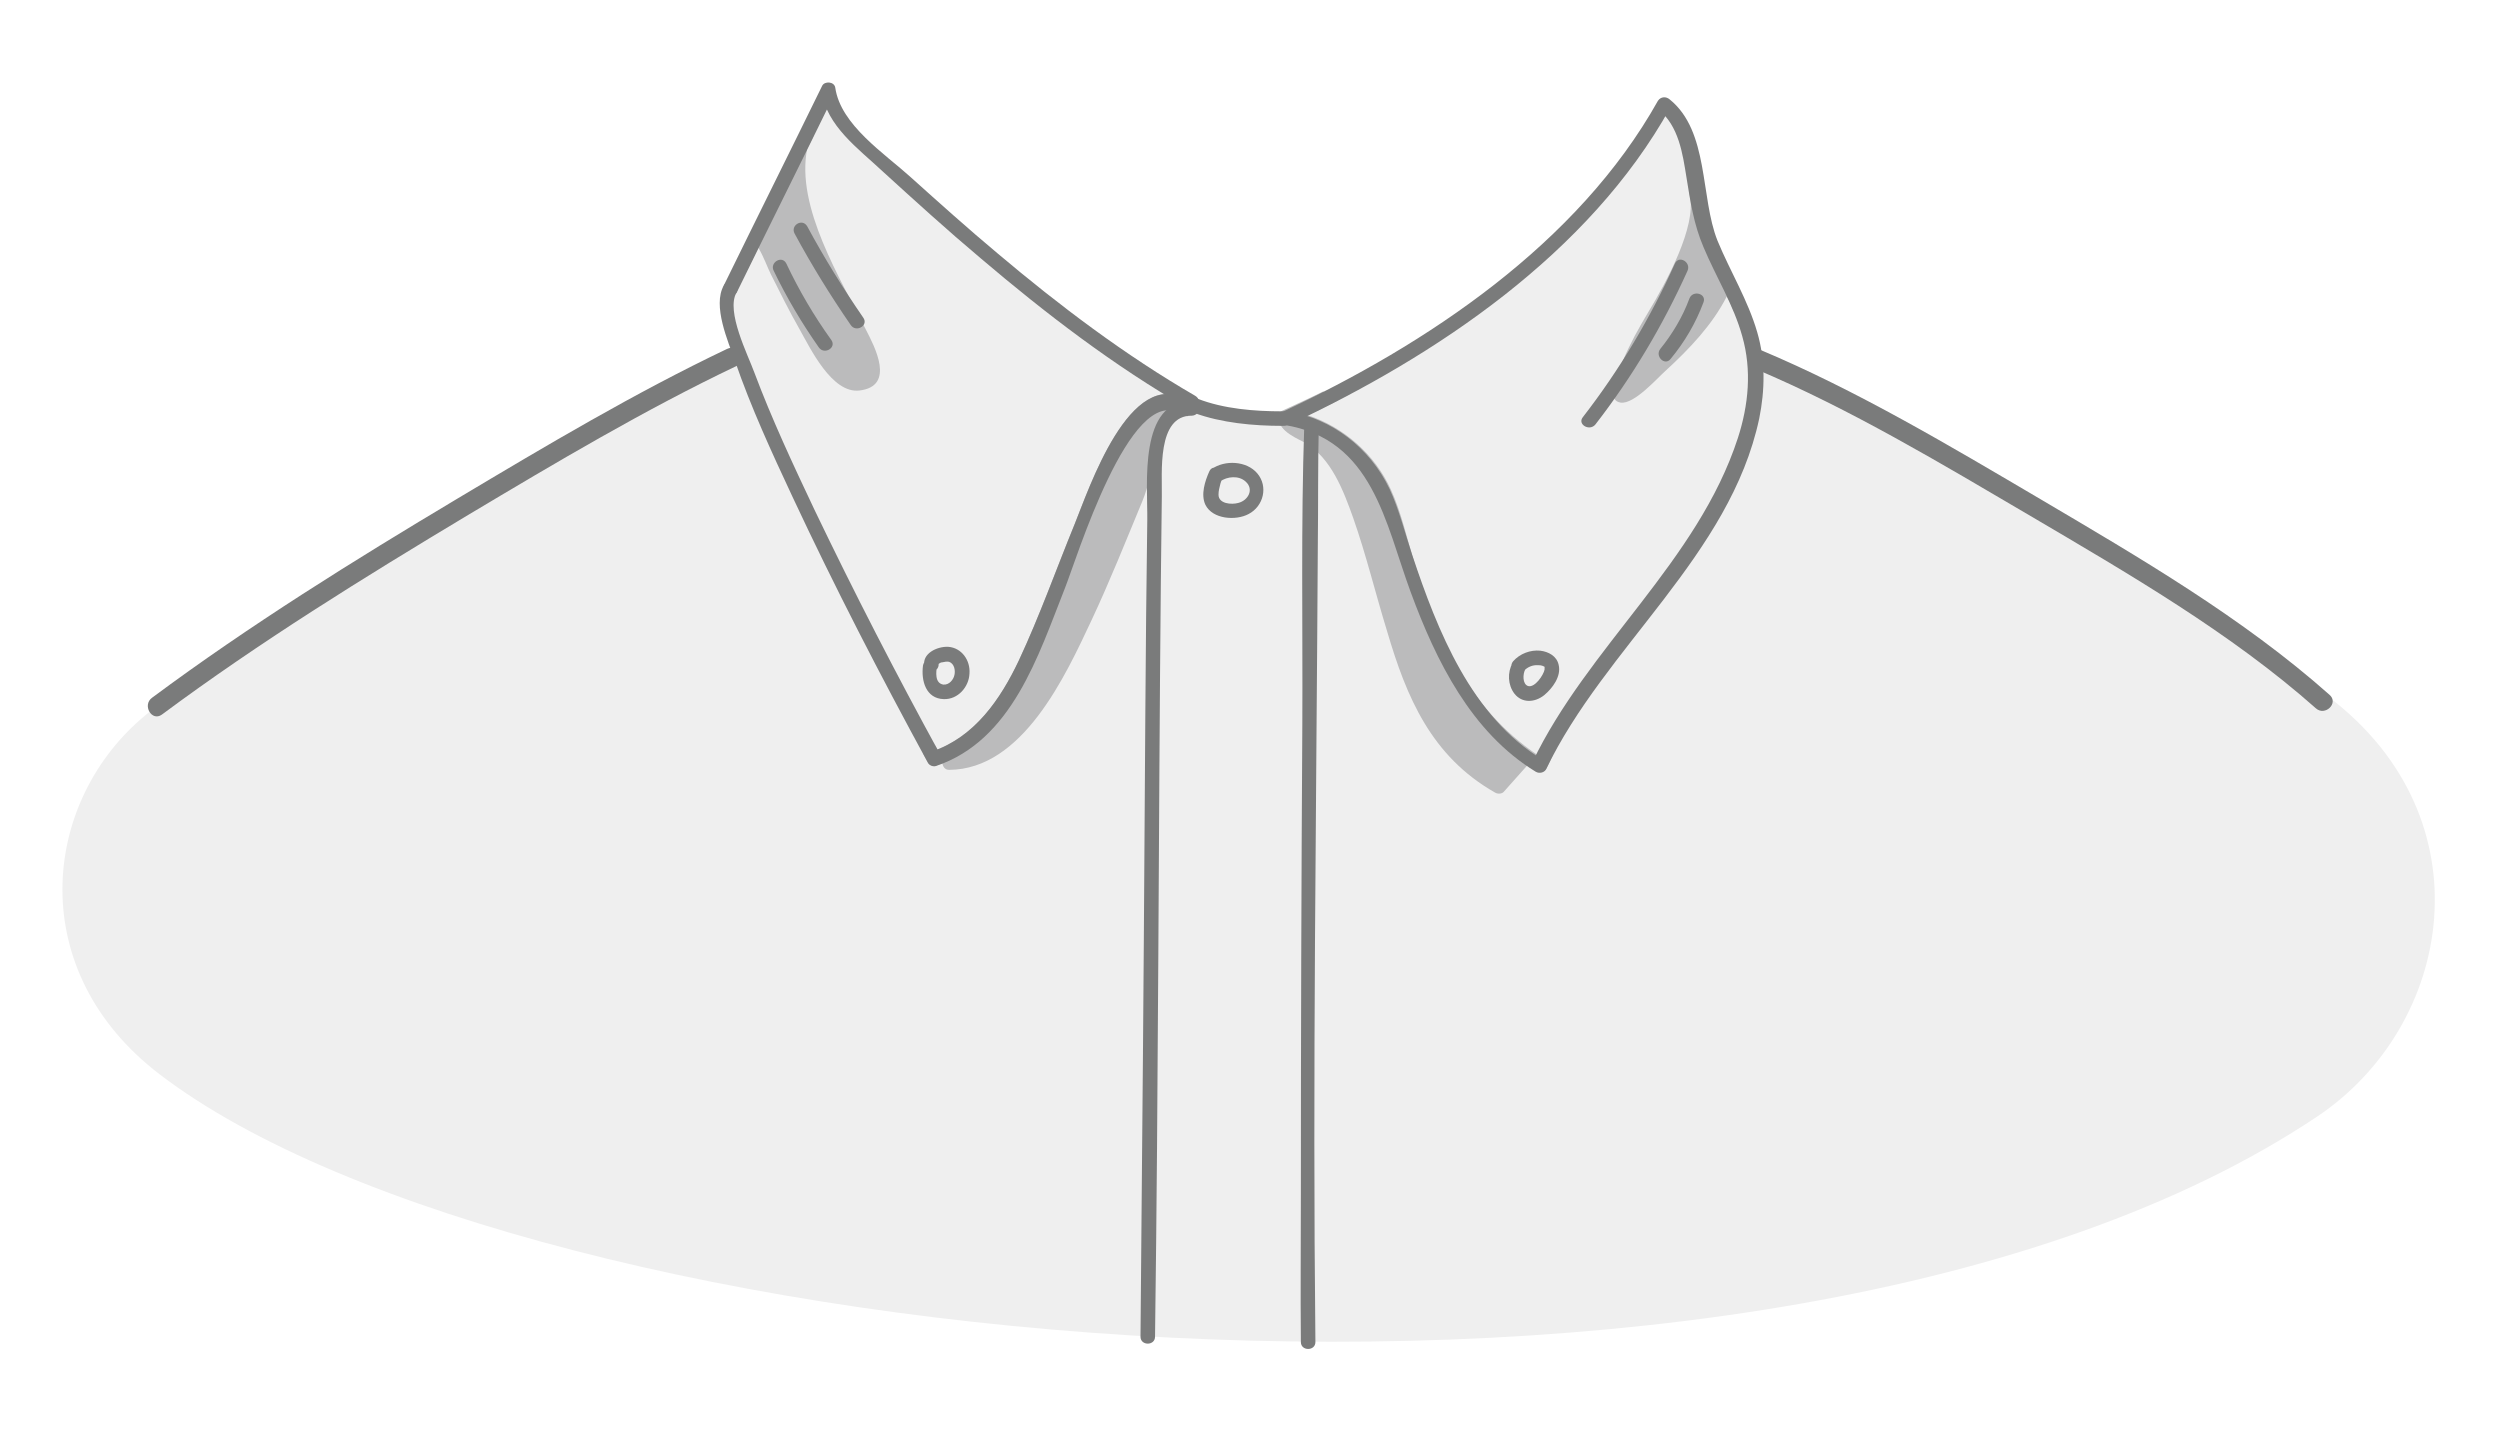
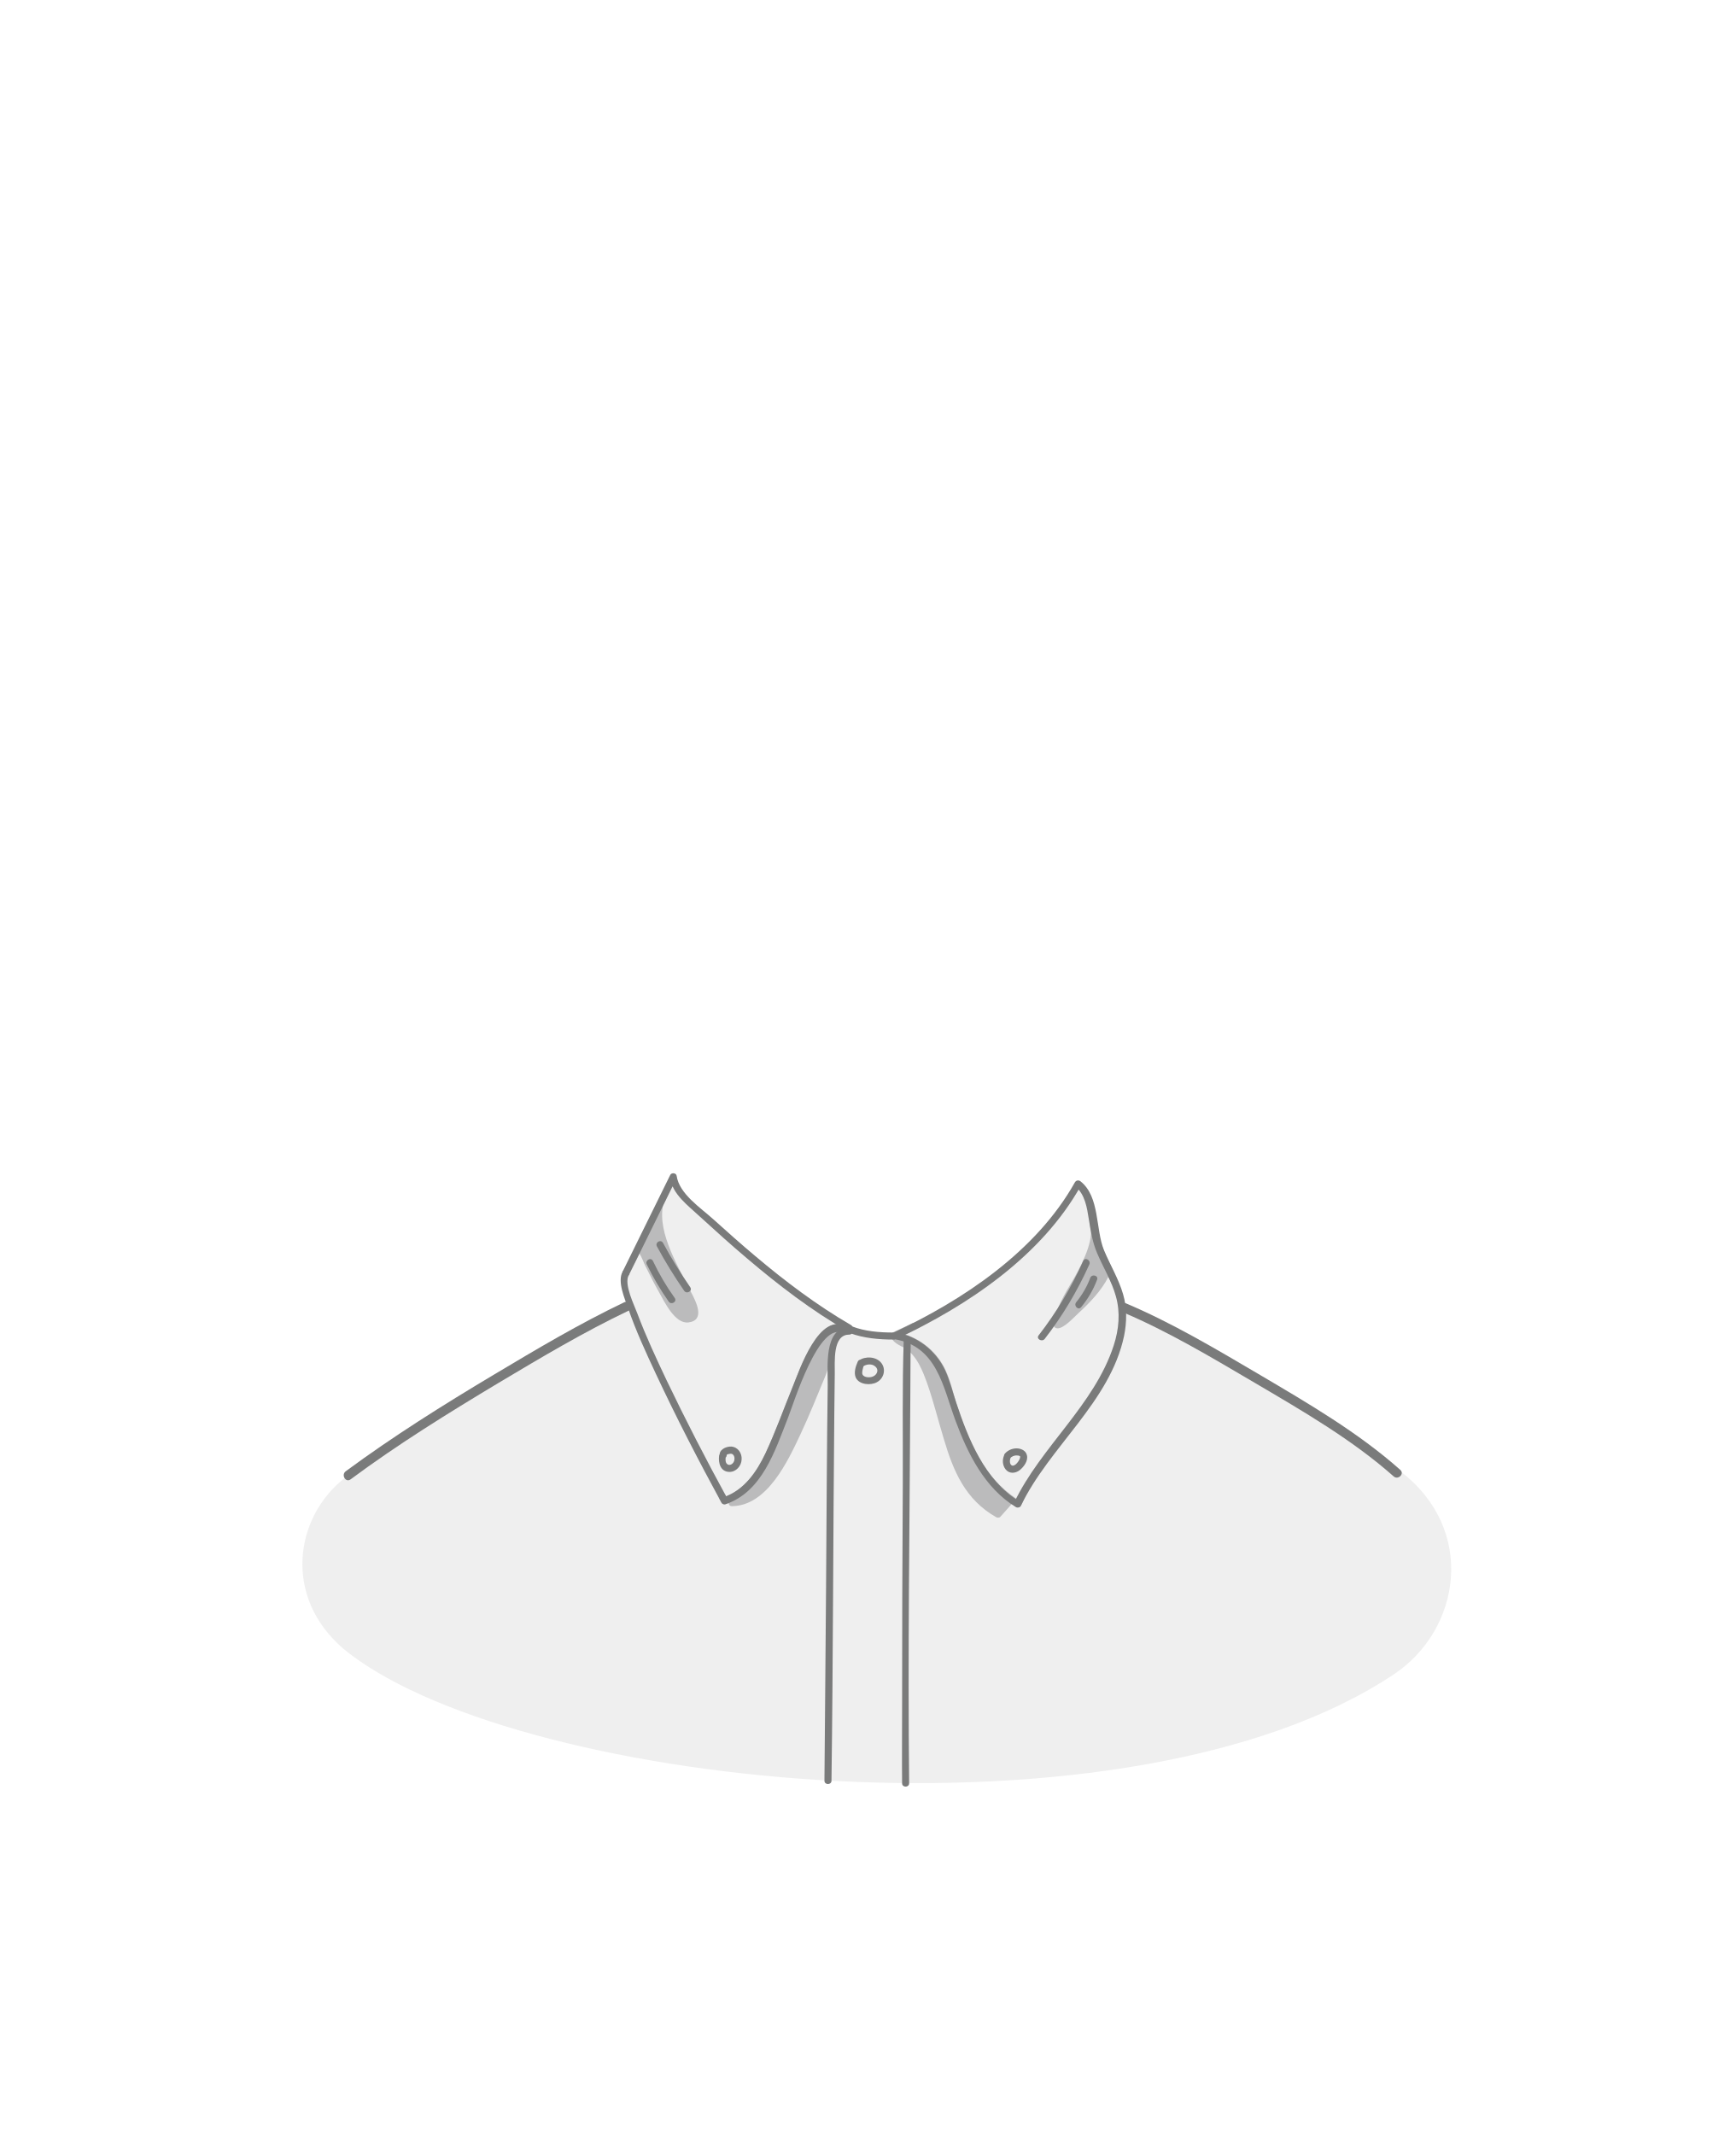
- <svg xmlns="http://www.w3.org/2000/svg" version="1.1" id="Layer_1" x="0px" y="0px" viewBox="0 0 516 297" style="enable-background:new 0 0 516 297;" xml:space="preserve">
+ <svg xmlns="http://www.w3.org/2000/svg" version="1.1" id="Layer_1" x="0px" y="0px" viewBox="0 0 739.6 909.9" style="enable-background:new 0 0 739.6 909.9;" xml:space="preserve">
  <style type="text/css">
	.st0{fill:#EFEFEF;}
	.st1{fill:#BBBBBC;}
	.st2{fill:#7A7B7B;}
</style>
  <g>
-     <path class="st0" d="M480.7,143.9c-9.6-7.3-69.1-46.1-89.9-55.7c-3.7-1.7-27.4-13.7-27.4-13.7s-9.1-15.5-10.9-25.8   c-3-17.7-8.7-27.6-8.7-27.6s-4.3,13.8-21.7,28.3c-23.2,20.1-57,38.3-60.2,37.1c-5.8-2-10.9-0.5-15.1-2.8   c-6.8-3.8-26.1-18.1-34-23.8c-37-28.8-41.9-40.1-41.9-40.1s-17.1,32.2-18,34c-4.3,9-0.8,19-0.8,19L136.9,82   c0,0-72.7,35.8-107.8,66.4c-20.6,17.9-23.9,52.1,3.8,73.3c75.6,57.9,332.5,84.2,445.3,8.8C506.4,211.7,513.7,169,480.7,143.9z" />
+     <path class="st0" d="M596.7,626.9c-9.6-7.3-69.1-46.1-89.9-55.7c-3.7-1.7-27.4-13.7-27.4-13.7s-9.1-15.5-10.9-25.8   c-3-17.7-8.7-27.6-8.7-27.6s-4.3,13.8-21.7,28.3c-23.2,20.1-57,38.3-60.2,37.1c-5.8-2-10.9-0.5-15.1-2.8   c-6.8-3.8-26.1-18.1-34-23.8c-37-28.8-41.9-40.1-41.9-40.1s-17.1,32.2-18,34c-4.3,9-0.8,19-0.8,19l-15.2,9.2   c0,0-72.7,35.8-107.8,66.4c-20.6,17.9-23.9,52.1,3.8,73.3c75.6,57.9,332.5,84.2,445.3,8.8C622.4,694.7,629.7,652,596.7,626.9z" />
    <g>
-       <path class="st1" d="M318.7,155.1c-0.3-0.2-0.6-0.4-0.8-0.6c-0.2,0.4-0.4,0.8-0.6,1.3c-14.1-9.5-20.4-24-25.3-39.5    c-1.6-5-2.7-10.4-4.9-15.2c-3.3-7.3-9.7-12.9-17.2-15.4c2.2-1.1,4.5-2.1,6.7-3.3c-1.2-0.5-2.3-1-3.5-1.6c-2.8,1.4-5.7,2.7-8.5,4    c-0.7,0.3-0.9,0.9-0.7,1.5c0,2.8,4.3,4.4,5.5,5.1c5.4,3.2,7.9,9.9,9.9,15.5c2.7,7.7,4.6,15.6,7,23.4c4,13.6,9.1,25.8,22.3,33.3    c0.5,0.3,1.4,0.3,1.8-0.2c1.6-1.8,3.3-3.7,4.9-5.5c0.6,0.4,1.2,0.8,1.8,1.2c0.6,0.4,1.7,0.2,2.1-0.5c0.4-0.9,0.9-1.8,1.3-2.7    C319.9,155.8,319.3,155.5,318.7,155.1z" />
-       <path class="st1" d="M245.2,82.6c-12-7.3-20.5,18.5-23.4,25.6c-3.8,9.3-7.2,18.9-11.5,28.1c-3.6,7.7-8.6,15.1-16.8,18.4    c-0.2-0.3-0.4-0.7-0.6-1c-0.6,0.7-1.4,1.3-2.4,1.8c0.3,0.6,0.7,1.2,1,1.8c0.3,0.6,1.1,0.9,1.7,0.7c0.5-0.2,0.9-0.3,1.3-0.5    c0.1,0.7,0.5,1.4,1.4,1.4c15.2-0.1,24-19.4,29.4-30.9c3.8-8.1,7.1-16.4,10.5-24.6c2.4-5.7,4.1-19.5,9.2-17.5    c0.4,0.1,0.4-0.6,0.4-0.9C246.1,84.2,246.1,83.1,245.2,82.6z" />
+       <path class="st1" d="M434.7,638.1c-0.3-0.2-0.6-0.4-0.8-0.6c-0.2,0.4-0.4,0.8-0.6,1.3c-14.1-9.5-20.4-24-25.3-39.5    c-1.6-5-2.7-10.4-4.9-15.2c-3.3-7.3-9.7-12.9-17.2-15.4c2.2-1.1,4.5-2.1,6.7-3.3c-1.2-0.5-2.3-1-3.5-1.6c-2.8,1.4-5.7,2.7-8.5,4    c-0.7,0.3-0.9,0.9-0.7,1.5c0,2.8,4.3,4.4,5.5,5.1c5.4,3.2,7.9,9.9,9.9,15.5c2.7,7.7,4.6,15.6,7,23.4c4,13.6,9.1,25.8,22.3,33.3    c0.5,0.3,1.4,0.3,1.8-0.2c1.6-1.8,3.3-3.7,4.9-5.5c0.6,0.4,1.2,0.8,1.8,1.2c0.6,0.4,1.7,0.2,2.1-0.5c0.4-0.9,0.9-1.8,1.3-2.7    C435.9,638.8,435.3,638.5,434.7,638.1z" />
+       <path class="st1" d="M361.2,565.6c-12-7.3-20.5,18.5-23.4,25.6c-3.8,9.3-7.2,18.9-11.5,28.1c-3.6,7.7-8.6,15.1-16.8,18.4    c-0.2-0.3-0.4-0.7-0.6-1c-0.6,0.7-1.4,1.3-2.4,1.8c0.3,0.6,0.7,1.2,1,1.8c0.3,0.6,1.1,0.9,1.7,0.7c0.5-0.2,0.9-0.3,1.3-0.5    c0.1,0.7,0.5,1.4,1.4,1.4c15.2-0.1,24-19.4,29.4-30.9c3.8-8.1,7.1-16.4,10.5-24.6c2.4-5.7,4.1-19.5,9.2-17.5    c0.4,0.1,0.4-0.6,0.4-0.9C362.1,567.2,362.1,566.1,361.2,565.6z" />
      <g>
-         <path class="st1" d="M358,64.6c-0.1-1.2,0.2-2.5,0.9-3.5c0,0.1,0,0.1-0.1,0.1c0.1-0.3,0.3-0.7,0.4-1c0,0,0,0,0,0     c-2.6-5.5-5.5-10.9-6.9-16.9c-0.4-1.8-0.7-3.6-1.1-5.4c-1.2-0.3-2.3-4.8-3.3-5.6c0,0,0,0,0,0c0.5,0.5,0.9,0.7,1.2,0.9     c0.5,0,0.7,0.5,0,0l0,0c-0.3,0-0.7-0.1-1-0.1c0.2,1.1,0.5,6.3,0.7,7.4c1.3,6.3-4.7,17.5-8.7,24.1c-1.9,3.2-3.7,6.4-5.1,9.8     c-0.8,1.9-2.5,5.5-1.9,7.6c0.2,0.7,0.8,1,1.4,1.1c2.8,0.4,7.6-5.1,9.3-6.6c4.8-4.4,9.6-9.4,12.6-15.3     C357.1,62.4,357.6,63.5,358,64.6z" />
-         <path class="st1" d="M178.7,68c-5.2-10.5-14.5-25.2-12.1-37.3c0.5-1,1-1.9,1.4-2.9c-0.4-0.4-0.8-0.9-1.2-1.4     c-0.3-0.5-12.9,26.8-12.7,27.8c0.1,0.5,0.1,0.9,0.2,1.4c0.7-1.5,1.5-3,2.2-4.5c1.1,1.8,1.9,4.1,2.6,5.5c1.9,3.8,3.8,7.6,5.9,11.3     c2.2,3.9,6.7,13.4,12.4,12.7C184.9,79.7,180.5,71.5,178.7,68z" />
+         <path class="st1" d="M474,547.6c-0.1-1.2,0.2-2.5,0.9-3.5c0,0.1,0,0.1-0.1,0.1c0.1-0.3,0.3-0.7,0.4-1c0,0,0,0,0,0     c-2.6-5.5-5.5-10.9-6.9-16.9c-0.4-1.8-0.7-3.6-1.1-5.4c-1.2-0.3-2.3-4.8-3.3-5.6c0,0,0,0,0,0c0.5,0.5,0.9,0.7,1.2,0.9     c0.5,0,0.7,0.5,0,0l0,0c-0.3,0-0.7-0.1-1-0.1c0.2,1.1,0.5,6.3,0.7,7.4c1.3,6.3-4.7,17.5-8.7,24.1c-1.9,3.2-3.7,6.4-5.1,9.8     c-0.8,1.9-2.5,5.5-1.9,7.6c0.2,0.7,0.8,1,1.4,1.1c2.8,0.4,7.6-5.1,9.3-6.6c4.8-4.4,9.6-9.4,12.6-15.3     C473.1,545.4,473.6,546.5,474,547.6z" />
+         <path class="st1" d="M294.7,551c-5.2-10.5-14.5-25.2-12.1-37.3c0.5-1,1-1.9,1.4-2.9c-0.4-0.4-0.8-0.9-1.2-1.4     c-0.3-0.5-12.9,26.8-12.7,27.8c0.1,0.5,0.1,0.9,0.2,1.4c0.7-1.5,1.5-3,2.2-4.5c1.1,1.8,1.9,4.1,2.6,5.5c1.9,3.8,3.8,7.6,5.9,11.3     c2.2,3.9,6.7,13.4,12.4,12.7C300.9,562.7,296.5,554.5,294.7,551z" />
      </g>
    </g>
    <g>
      <g>
        <g>
-           <g>
-             <path class="st2" d="M362.2,76.1c19.7,8.3,38.5,19.6,56.9,30.4c20.2,11.9,41.3,24.1,58.9,39.7c1.9,1.7,4.8-1.1,2.8-2.8       c-17.9-15.9-39.2-28.3-59.7-40.4c-18.7-11-37.8-22.4-57.8-30.8C360.9,71.3,359.9,75.1,362.2,76.1L362.2,76.1z" />
-           </g>
+           <path class="st2" d="M478.2,559.1c19.7,8.3,38.5,19.6,56.9,30.4c20.2,11.9,41.3,24.1,58.9,39.7c1.9,1.7,4.8-1.1,2.8-2.8      c-17.9-15.9-39.2-28.3-59.7-40.4c-18.7-11-37.8-22.4-57.8-30.8C476.9,554.3,475.9,558.1,478.2,559.1L478.2,559.1z" />
        </g>
        <g>
-           <g>
-             <path class="st2" d="M33.4,147.5c20.2-15,41.7-28.3,63.2-41.2c18.1-10.8,36.4-21.7,55.5-30.8c2.3-1.1,0.3-4.6-2-3.5       c-19.1,9.1-37.4,20-55.5,30.8C73,115.7,51.6,129,31.4,144C29.3,145.5,31.3,149,33.4,147.5L33.4,147.5z" />
-           </g>
+           <path class="st2" d="M149.4,630.5c20.2-15,41.7-28.3,63.2-41.2c18.1-10.8,36.4-21.7,55.5-30.8c2.3-1.1,0.3-4.6-2-3.5      c-19.1,9.1-37.4,20-55.5,30.8c-21.6,12.9-43,26.3-63.2,41.2C145.3,628.5,147.3,632,149.4,630.5L149.4,630.5z" />
        </g>
      </g>
      <g>
-         <g>
-           <path class="st2" d="M265,87.7c18.4,2.9,20.9,20.3,26.2,34.6c5.2,14.1,12.5,28.9,25.8,37c0.7,0.4,1.7,0.2,2.1-0.5      c12.1-25.2,38-44.2,44-72.4c1.2-5.9,1.3-12-0.4-17.8c-1.9-6.6-5.6-12.6-8.2-18.9c-3.6-9-1.7-22.6-9.9-29.2      c-0.7-0.6-1.8-0.6-2.4,0.3c-16.5,29.5-47.7,50.3-77.7,64.3c-1.7,0.8-0.2,3.4,1.5,2.6c30.4-14.2,62-35.4,78.7-65.4      c-0.8,0.1-1.6,0.2-2.4,0.3c4.2,3.4,5,9.1,5.8,14.1c0.8,5,1.5,9.6,3.5,14.3c2.6,6.2,6.2,11.9,8,18.4c2,7,1.3,14.2-0.9,21      c-8.3,25.5-31,43.1-42.4,66.9c0.7-0.2,1.4-0.4,2.1-0.5c-14.7-8.9-21.7-26.6-26.9-42.2c-1.5-4.5-2.7-9.4-4.7-13.7      c-4-8.4-11.9-14.6-21.1-16C263.9,84.5,263.1,87.4,265,87.7L265,87.7z" />
-         </g>
+         <path class="st2" d="M381,570.7c18.4,2.9,20.9,20.3,26.2,34.6c5.2,14.1,12.5,28.9,25.8,37c0.7,0.4,1.7,0.2,2.1-0.5     c12.1-25.2,38-44.2,44-72.4c1.2-5.9,1.3-12-0.4-17.8c-1.9-6.6-5.6-12.6-8.2-18.9c-3.6-9-1.7-22.6-9.9-29.2     c-0.7-0.6-1.8-0.6-2.4,0.3c-16.5,29.5-47.7,50.3-77.7,64.3c-1.7,0.8-0.2,3.4,1.5,2.6c30.4-14.2,62-35.4,78.7-65.4     c-0.8,0.1-1.6,0.2-2.4,0.3c4.2,3.4,5,9.1,5.8,14.1c0.8,5,1.5,9.6,3.5,14.3c2.6,6.2,6.2,11.9,8,18.4c2,7,1.3,14.2-0.9,21     c-8.3,25.5-31,43.1-42.4,66.9c0.7-0.2,1.4-0.4,2.1-0.5c-14.7-8.9-21.7-26.6-26.9-42.2c-1.5-4.5-2.7-9.4-4.7-13.7     c-4-8.4-11.9-14.6-21.1-16C379.9,567.5,379.1,570.4,381,570.7L381,570.7z" />
      </g>
      <g>
-         <g>
-           <path class="st2" d="M264.7,84.9c-5.8,0-12.1-0.5-17.5-2.6c-1.8-0.7-2.6,2.2-0.8,2.9c5.7,2.1,12.3,2.7,18.3,2.7      C266.7,87.9,266.7,84.9,264.7,84.9L264.7,84.9z" />
-         </g>
+         <path class="st2" d="M380.7,567.9c-5.8,0-12.1-0.5-17.5-2.6c-1.8-0.7-2.6,2.2-0.8,2.9c5.7,2.1,12.3,2.7,18.3,2.7     C382.7,570.9,382.7,567.9,380.7,567.9L380.7,567.9z" />
      </g>
      <g>
-         <g>
-           <path class="st2" d="M245.2,82.6c-12-7.3-20.5,18.5-23.4,25.6c-3.8,9.3-7.2,18.9-11.5,28.1c-3.8,8-9.1,15.8-17.9,18.8      c0.6,0.2,1.1,0.5,1.7,0.7c-9.1-16.6-17.8-33.5-26-50.6c-4.4-9.3-8.8-18.7-12.4-28.3c-1.3-3.6-5.9-12.6-3.7-16.5      c1-1.7-1.6-3.2-2.6-1.5c-2.4,4.2,0.9,11.6,2.3,15.6c3.3,9.6,7.6,18.9,11.9,28.1c8.7,18.6,18.1,36.8,27.9,54.8      c0.3,0.6,1.1,0.9,1.7,0.7c15.7-5.3,21.1-22.8,26.6-36.7c2.3-5.7,13.4-42.3,23.8-36C245.3,86.2,246.9,83.6,245.2,82.6L245.2,82.6      z" />
-         </g>
+         <path class="st2" d="M361.2,565.6c-12-7.3-20.5,18.5-23.4,25.6c-3.8,9.3-7.2,18.9-11.5,28.1c-3.8,8-9.1,15.8-17.9,18.8     c0.6,0.2,1.1,0.5,1.7,0.7c-9.1-16.6-17.8-33.5-26-50.6c-4.4-9.3-8.8-18.7-12.4-28.3c-1.3-3.6-5.9-12.6-3.7-16.5     c1-1.7-1.6-3.2-2.6-1.5c-2.4,4.2,0.9,11.6,2.3,15.6c3.3,9.6,7.6,18.9,11.9,28.1c8.7,18.6,18.1,36.8,27.9,54.8     c0.3,0.6,1.1,0.9,1.7,0.7c15.7-5.3,21.1-22.8,26.6-36.7c2.3-5.7,13.4-42.3,23.8-36C361.3,569.2,362.9,566.6,361.2,565.6     L361.2,565.6z" />
      </g>
      <g>
-         <g>
-           <path class="st2" d="M152.1,60.3c6.7-13.7,13.5-27.3,20.2-41c-0.9-0.1-1.8-0.2-2.7-0.4c1,7.1,7.6,11.8,12.5,16.4      c6.7,6.1,13.4,12.2,20.3,18c13.4,11.4,27.5,22.2,42.8,31c1.7,1,3.2-1.6,1.5-2.6c-14.5-8.4-28-18.6-40.8-29.4      c-6.1-5.1-12-10.4-17.9-15.7c-5.4-4.9-14.5-10.8-15.6-18.5c-0.2-1.3-2.2-1.4-2.7-0.4c-6.7,13.7-13.5,27.3-20.2,41      C148.6,60.5,151.2,62,152.1,60.3L152.1,60.3z" />
-         </g>
+         <path class="st2" d="M268.1,543.3c6.7-13.7,13.5-27.3,20.2-41c-0.9-0.1-1.8-0.2-2.7-0.4c1,7.1,7.6,11.8,12.5,16.4     c6.7,6.1,13.4,12.2,20.3,18c13.4,11.4,27.5,22.2,42.8,31c1.7,1,3.2-1.6,1.5-2.6c-14.5-8.4-28-18.6-40.8-29.4     c-6.1-5.1-12-10.4-17.9-15.7c-5.4-4.9-14.5-10.8-15.6-18.5c-0.2-1.3-2.2-1.4-2.7-0.4c-6.7,13.7-13.5,27.3-20.2,41     C264.6,543.5,267.2,545,268.1,543.3L268.1,543.3z" />
      </g>
      <g>
-         <g>
-           <path class="st2" d="M246.1,82.7c-11.2-0.1-9.2,17.4-9.3,24.6c-0.2,13.2-0.3,26.3-0.4,39.5c-0.2,31.4-0.4,62.8-0.7,94.2      c-0.1,11.6-0.2,23.3-0.3,34.9c0,1.9,3,1.9,3,0c0.7-52,0.7-104,1.2-156c0.1-5.8,0.1-11.6,0.2-17.4c0.1-4.8-1.1-16.8,6.2-16.7      C248,85.7,248,82.7,246.1,82.7L246.1,82.7z" />
-         </g>
+         <path class="st2" d="M362.1,565.7c-11.2-0.1-9.2,17.4-9.3,24.6c-0.2,13.2-0.3,26.3-0.4,39.5c-0.2,31.4-0.4,62.8-0.7,94.2     c-0.1,11.6-0.2,23.3-0.3,34.9c0,1.9,3,1.9,3,0c0.7-52,0.7-104,1.2-156c0.1-5.8,0.1-11.6,0.2-17.4c0.1-4.8-1.1-16.8,6.2-16.7     C364,568.7,364,565.7,362.1,565.7L362.1,565.7z" />
      </g>
      <g>
-         <g>
-           <path class="st2" d="M271.5,277c-0.6-54.9,0.2-109.8,0.5-164.7c0.1-8.2,0-16.4,0.2-24.5c0.1-1.9-2.9-1.9-3,0      c-0.7,20.5-0.3,41.1-0.4,61.7c-0.2,32.3-0.3,64.7-0.3,97c0,10.2-0.1,20.4,0,30.5C268.5,278.9,271.5,278.9,271.5,277L271.5,277z" />
-         </g>
+         <path class="st2" d="M387.5,760c-0.6-54.9,0.2-109.8,0.5-164.7c0.1-8.2,0-16.4,0.2-24.5c0.1-1.9-2.9-1.9-3,0     c-0.7,20.5-0.3,41.1-0.4,61.7c-0.2,32.3-0.3,64.7-0.3,97c0,10.2-0.1,20.4,0,30.5C384.5,761.9,387.5,761.9,387.5,760L387.5,760z" />
      </g>
      <g>
-         <g>
-           <path class="st2" d="M251.8,99.4c1.5-1.1,3.9-1.3,5.3,0c1.8,1.6,0.5,3.9-1.5,4.4c-1.4,0.4-4.1,0.2-4.1-1.7      c0-0.8,0.2-1.5,0.4-2.3c0.1-0.3,0.2-0.6,0.3-0.9c0.2-0.5-0.1,0.2,0-0.1c0.8-1.7-1.8-3.3-2.6-1.5c-0.9,2-1.8,4.8-0.8,6.9      c1.5,3,6.3,3.3,8.9,1.9c3.1-1.6,4.1-5.7,1.8-8.4c-2.2-2.6-6.7-2.8-9.4-0.9C248.7,97.9,250.2,100.5,251.8,99.4z" />
-         </g>
+         <path class="st2" d="M367.8,582.4c1.5-1.1,3.9-1.3,5.3,0c1.8,1.6,0.5,3.9-1.5,4.4c-1.4,0.4-4.1,0.2-4.1-1.7     c0-0.8,0.2-1.5,0.4-2.3c0.1-0.3,0.2-0.6,0.3-0.9c0.2-0.5-0.1,0.2,0-0.1c0.8-1.7-1.8-3.3-2.6-1.5c-0.9,2-1.8,4.8-0.8,6.9     c1.5,3,6.3,3.3,8.9,1.9c3.1-1.6,4.1-5.7,1.8-8.4c-2.2-2.6-6.7-2.8-9.4-0.9C364.7,580.9,366.2,583.5,367.8,582.4z" />
      </g>
      <g>
-         <g>
-           <path class="st2" d="M312.2,136.8c-1.1,2-1,4.6,0.4,6.4c1.6,2,4.2,1.8,6.1,0.3c1.7-1.4,3.6-3.9,3-6.3c-0.4-1.8-2.1-2.7-3.8-2.9      c-2-0.2-4.2,0.6-5.6,2.2c-1.2,1.5,0.9,3.6,2.1,2.1c0.8-0.9,1.9-1.4,3.1-1.3c0.4,0,0.4,0,0.8,0.1c0.1,0,0.3,0.2,0.3,0.1      c0.3,0.2,0.2,0.1,0.2,0.3c0,0.1,0,0.2,0,0.4c-0.2,1.1-2,3.8-3.4,3.4c-1.2-0.4-1.1-2.5-0.6-3.4      C315.7,136.6,313.1,135.1,312.2,136.8L312.2,136.8z" />
-         </g>
+         <path class="st2" d="M428.2,619.8c-1.1,2-1,4.6,0.4,6.4c1.6,2,4.2,1.8,6.1,0.3c1.7-1.4,3.6-3.9,3-6.3c-0.4-1.8-2.1-2.7-3.8-2.9     c-2-0.2-4.2,0.6-5.6,2.2c-1.2,1.5,0.9,3.6,2.1,2.1c0.8-0.9,1.9-1.4,3.1-1.3c0.4,0,0.4,0,0.8,0.1c0.1,0,0.3,0.2,0.3,0.1     c0.3,0.2,0.2,0.1,0.2,0.3c0,0.1,0,0.2,0,0.4c-0.2,1.1-2,3.8-3.4,3.4c-1.2-0.4-1.1-2.5-0.6-3.4     C431.7,619.6,429.1,618.1,428.2,619.8L428.2,619.8z" />
      </g>
      <g>
-         <g>
-           <path class="st2" d="M190.5,137.4c-0.4,3.1,0.6,6.8,4.3,6.9c2.9,0.1,5.2-2.5,5.3-5.3c0.2-2.7-1.6-5.3-4.4-5.5      c-2.3-0.1-5.5,1.4-4.9,4.1c0.4,1.9,3.3,1.1,2.9-0.8c0.1,0.2-0.2,0.4,0.1,0.2c0.2-0.2,0.5-0.3,0.7-0.3c0.4-0.1,1-0.2,1.4-0.1      c1.1,0.4,1.3,1.8,1.1,2.7c-0.2,1-1.1,2.1-2.3,2c-1.8-0.3-1.5-2.6-1.3-3.9C193.8,135.5,190.8,135.5,190.5,137.4L190.5,137.4z" />
-         </g>
+         <path class="st2" d="M306.5,620.4c-0.4,3.1,0.6,6.8,4.3,6.9c2.9,0.1,5.2-2.5,5.3-5.3c0.2-2.7-1.6-5.3-4.4-5.5     c-2.3-0.1-5.5,1.4-4.9,4.1c0.4,1.9,3.3,1.1,2.9-0.8c0.1,0.2-0.2,0.4,0.1,0.2c0.2-0.2,0.5-0.3,0.7-0.3c0.4-0.1,1-0.2,1.4-0.1     c1.1,0.4,1.3,1.8,1.1,2.7c-0.2,1-1.1,2.1-2.3,2c-1.8-0.3-1.5-2.6-1.3-3.9C309.8,618.5,306.8,618.5,306.5,620.4L306.5,620.4z" />
      </g>
      <g>
-         <g>
-           <path class="st2" d="M345.7,54.4c-5.1,11.3-11.4,21.9-19,31.7c-1.2,1.5,1.4,3,2.6,1.5c7.6-9.8,13.9-20.4,19-31.7      C349.1,54.1,346.5,52.6,345.7,54.4L345.7,54.4z" />
-         </g>
+         <path class="st2" d="M461.7,537.4c-5.1,11.3-11.4,21.9-19,31.7c-1.2,1.5,1.4,3,2.6,1.5c7.6-9.8,13.9-20.4,19-31.7     C465.1,537.1,462.5,535.6,461.7,537.4L461.7,537.4z" />
      </g>
      <g>
-         <g>
-           <path class="st2" d="M348.7,61.6c-1.4,3.8-3.5,7.3-6,10.4c-1.2,1.5,0.9,3.6,2.1,2.1c2.9-3.5,5.2-7.4,6.8-11.7      C352.3,60.6,349.4,59.8,348.7,61.6L348.7,61.6z" />
-         </g>
+         <path class="st2" d="M464.7,544.6c-1.4,3.8-3.5,7.3-6,10.4c-1.2,1.5,0.9,3.6,2.1,2.1c2.9-3.5,5.2-7.4,6.8-11.7     C468.3,543.6,465.4,542.8,464.7,544.6L464.7,544.6z" />
      </g>
      <g>
-         <g>
-           <path class="st2" d="M164,48.2c3.5,6.5,7.4,12.8,11.6,18.9c1.1,1.6,3.7,0.1,2.6-1.5c-4.2-6.1-8.1-12.4-11.6-18.9      C165.6,45,163.1,46.5,164,48.2L164,48.2z" />
-         </g>
+         <path class="st2" d="M280,531.2c3.5,6.5,7.4,12.8,11.6,18.9c1.1,1.6,3.7,0.1,2.6-1.5c-4.2-6.1-8.1-12.4-11.6-18.9     C281.6,528,279.1,529.5,280,531.2L280,531.2z" />
      </g>
      <g>
-         <g>
-           <path class="st2" d="M159.7,55.9c2.7,5.6,5.8,10.8,9.3,15.8c1.1,1.6,3.7,0.1,2.6-1.5c-3.6-5-6.7-10.3-9.3-15.8      C161.4,52.6,158.8,54.2,159.7,55.9L159.7,55.9z" />
-         </g>
+         <path class="st2" d="M275.7,538.9c2.7,5.6,5.8,10.8,9.3,15.8c1.1,1.6,3.7,0.1,2.6-1.5c-3.6-5-6.7-10.3-9.3-15.8     C277.4,535.6,274.8,537.2,275.7,538.9L275.7,538.9z" />
      </g>
    </g>
  </g>
</svg>
